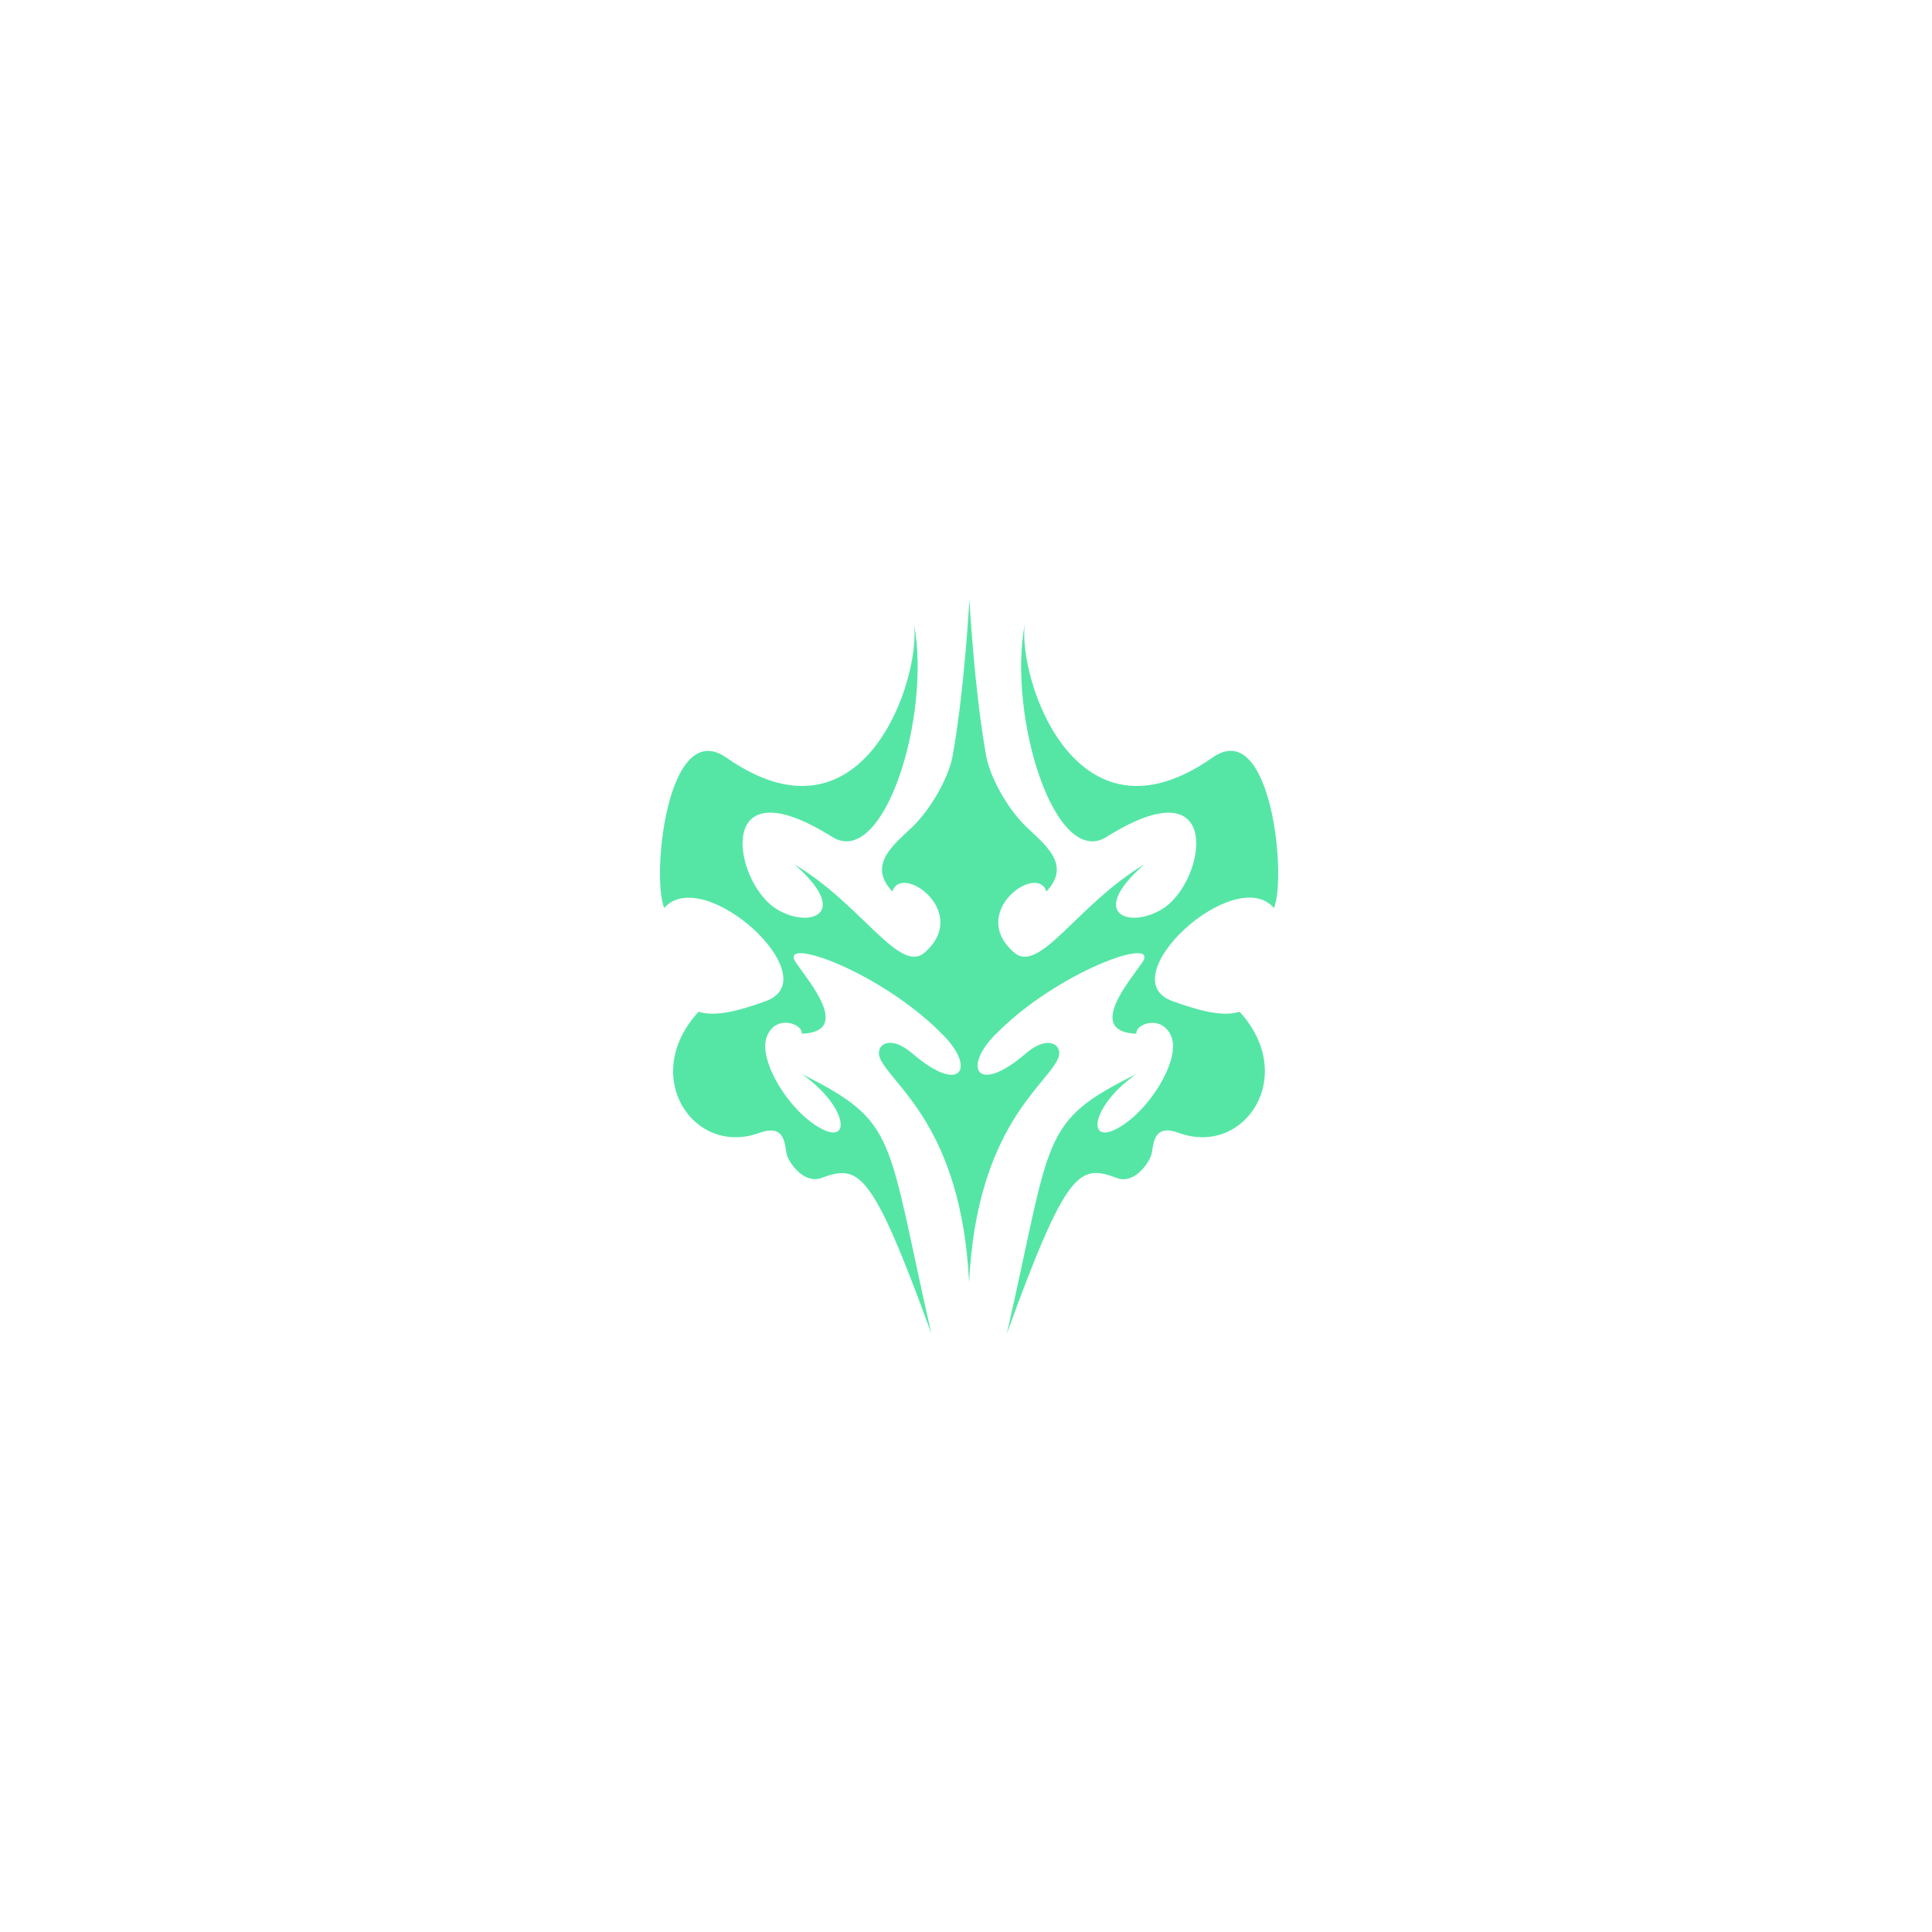
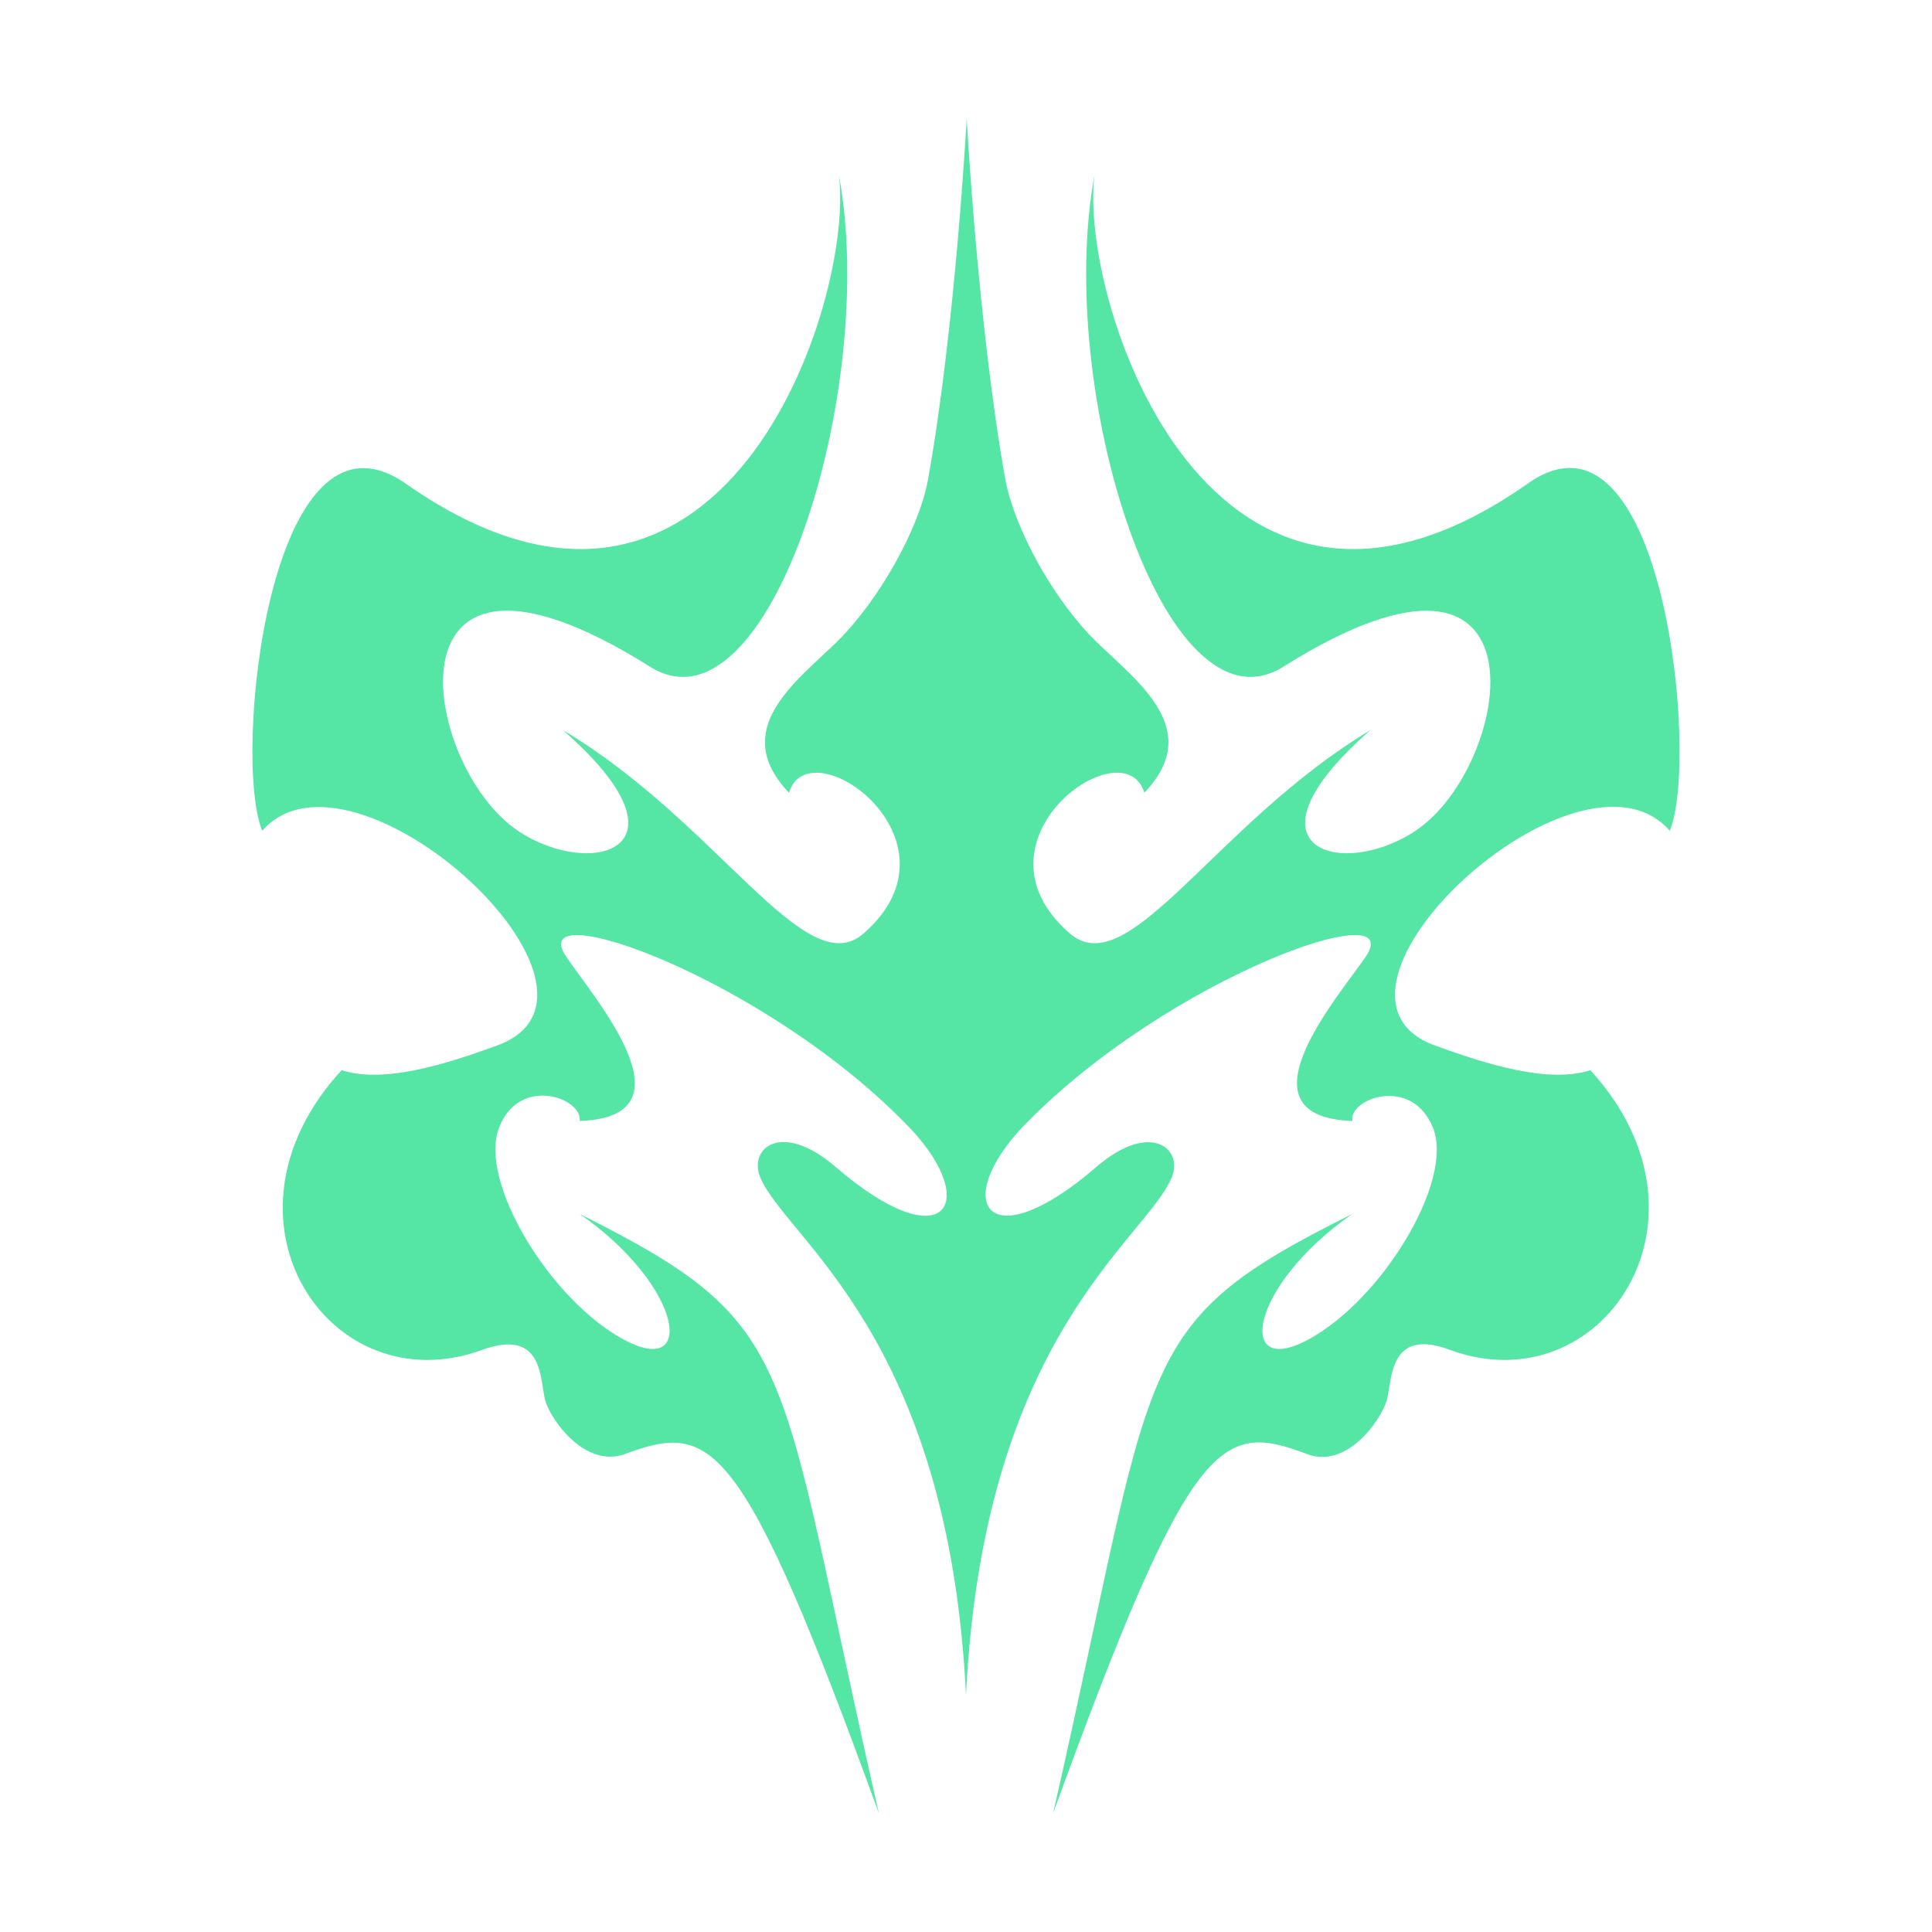
- <svg xmlns="http://www.w3.org/2000/svg" width="100" height="100" viewBox="0 0 100 100" fill="none">
+ <svg xmlns="http://www.w3.org/2000/svg" width="100%" height="100%" viewBox="28.50 28.37 43.32 43.32" fill="none">
  <path d="M65.94 46.998C66.617 45.371 65.782 37.079 62.759 39.211C55.656 44.202 52.68 35.121 53.042 32.294C52.144 37.127 54.617 44.992 57.278 43.318C63.389 39.48 62.428 45.545 60.239 46.998C58.585 48.103 56.176 47.408 59.231 44.739C55.751 46.824 53.814 50.441 52.491 49.303C50.081 47.219 53.703 44.644 54.16 46.145C55.499 44.739 54.034 43.681 53.089 42.765C52.144 41.849 51.247 40.238 51.042 39.117C50.428 35.689 50.176 31.03 50.176 31.03C50.176 31.03 49.924 35.689 49.31 39.117C49.105 40.238 48.207 41.833 47.262 42.765C46.317 43.681 44.853 44.739 46.191 46.145C46.648 44.644 50.255 47.219 47.861 49.303C46.554 50.441 44.601 46.808 41.12 44.739C44.176 47.408 41.766 48.103 40.113 46.998C37.924 45.529 36.963 39.48 43.073 43.318C45.735 44.992 48.207 37.127 47.31 32.294C47.672 35.121 44.711 44.202 37.593 39.211C34.538 37.095 33.703 45.371 34.38 46.998C36.412 44.676 42.916 50.63 39.64 51.815C38.475 52.241 37.105 52.668 36.16 52.367C33.089 55.7 35.892 59.885 39.309 58.638C40.711 58.132 40.601 59.333 40.727 59.775C40.853 60.217 41.624 61.291 42.506 60.975C44.443 60.264 45.105 60.486 48.207 69.03C45.861 58.748 46.522 58.101 41.498 55.59C43.813 57.2 44.128 59.301 42.475 58.401C40.821 57.501 39.231 54.863 39.687 53.663C40.144 52.462 41.577 52.999 41.498 53.505C44.144 53.41 41.813 50.741 41.199 49.825C40.207 48.372 45.719 50.314 48.932 53.694C50.491 55.368 49.672 56.632 47.231 54.531C46.018 53.489 45.278 54.121 45.546 54.768C46.128 56.158 49.766 58.29 50.16 66.377C50.554 58.29 54.192 56.174 54.774 54.768C55.042 54.136 54.302 53.489 53.089 54.531C50.617 56.663 49.813 55.321 51.467 53.599C51.467 53.599 51.483 53.584 51.499 53.568C54.727 50.267 60.097 48.388 59.121 49.825C58.491 50.741 56.176 53.41 58.822 53.505C58.743 52.999 60.16 52.478 60.633 53.663C61.105 54.847 59.499 57.501 57.845 58.401C56.192 59.301 56.507 57.2 58.822 55.59C53.798 58.085 54.459 58.748 52.113 69.03C55.215 60.486 55.877 60.249 57.814 60.975C58.696 61.307 59.452 60.233 59.593 59.775C59.719 59.333 59.625 58.117 61.011 58.638C64.412 59.885 67.215 55.7 64.16 52.367C63.215 52.668 61.861 52.241 60.68 51.815C57.42 50.63 63.908 44.66 65.94 46.998Z" fill="#55E6A6" />
</svg>
